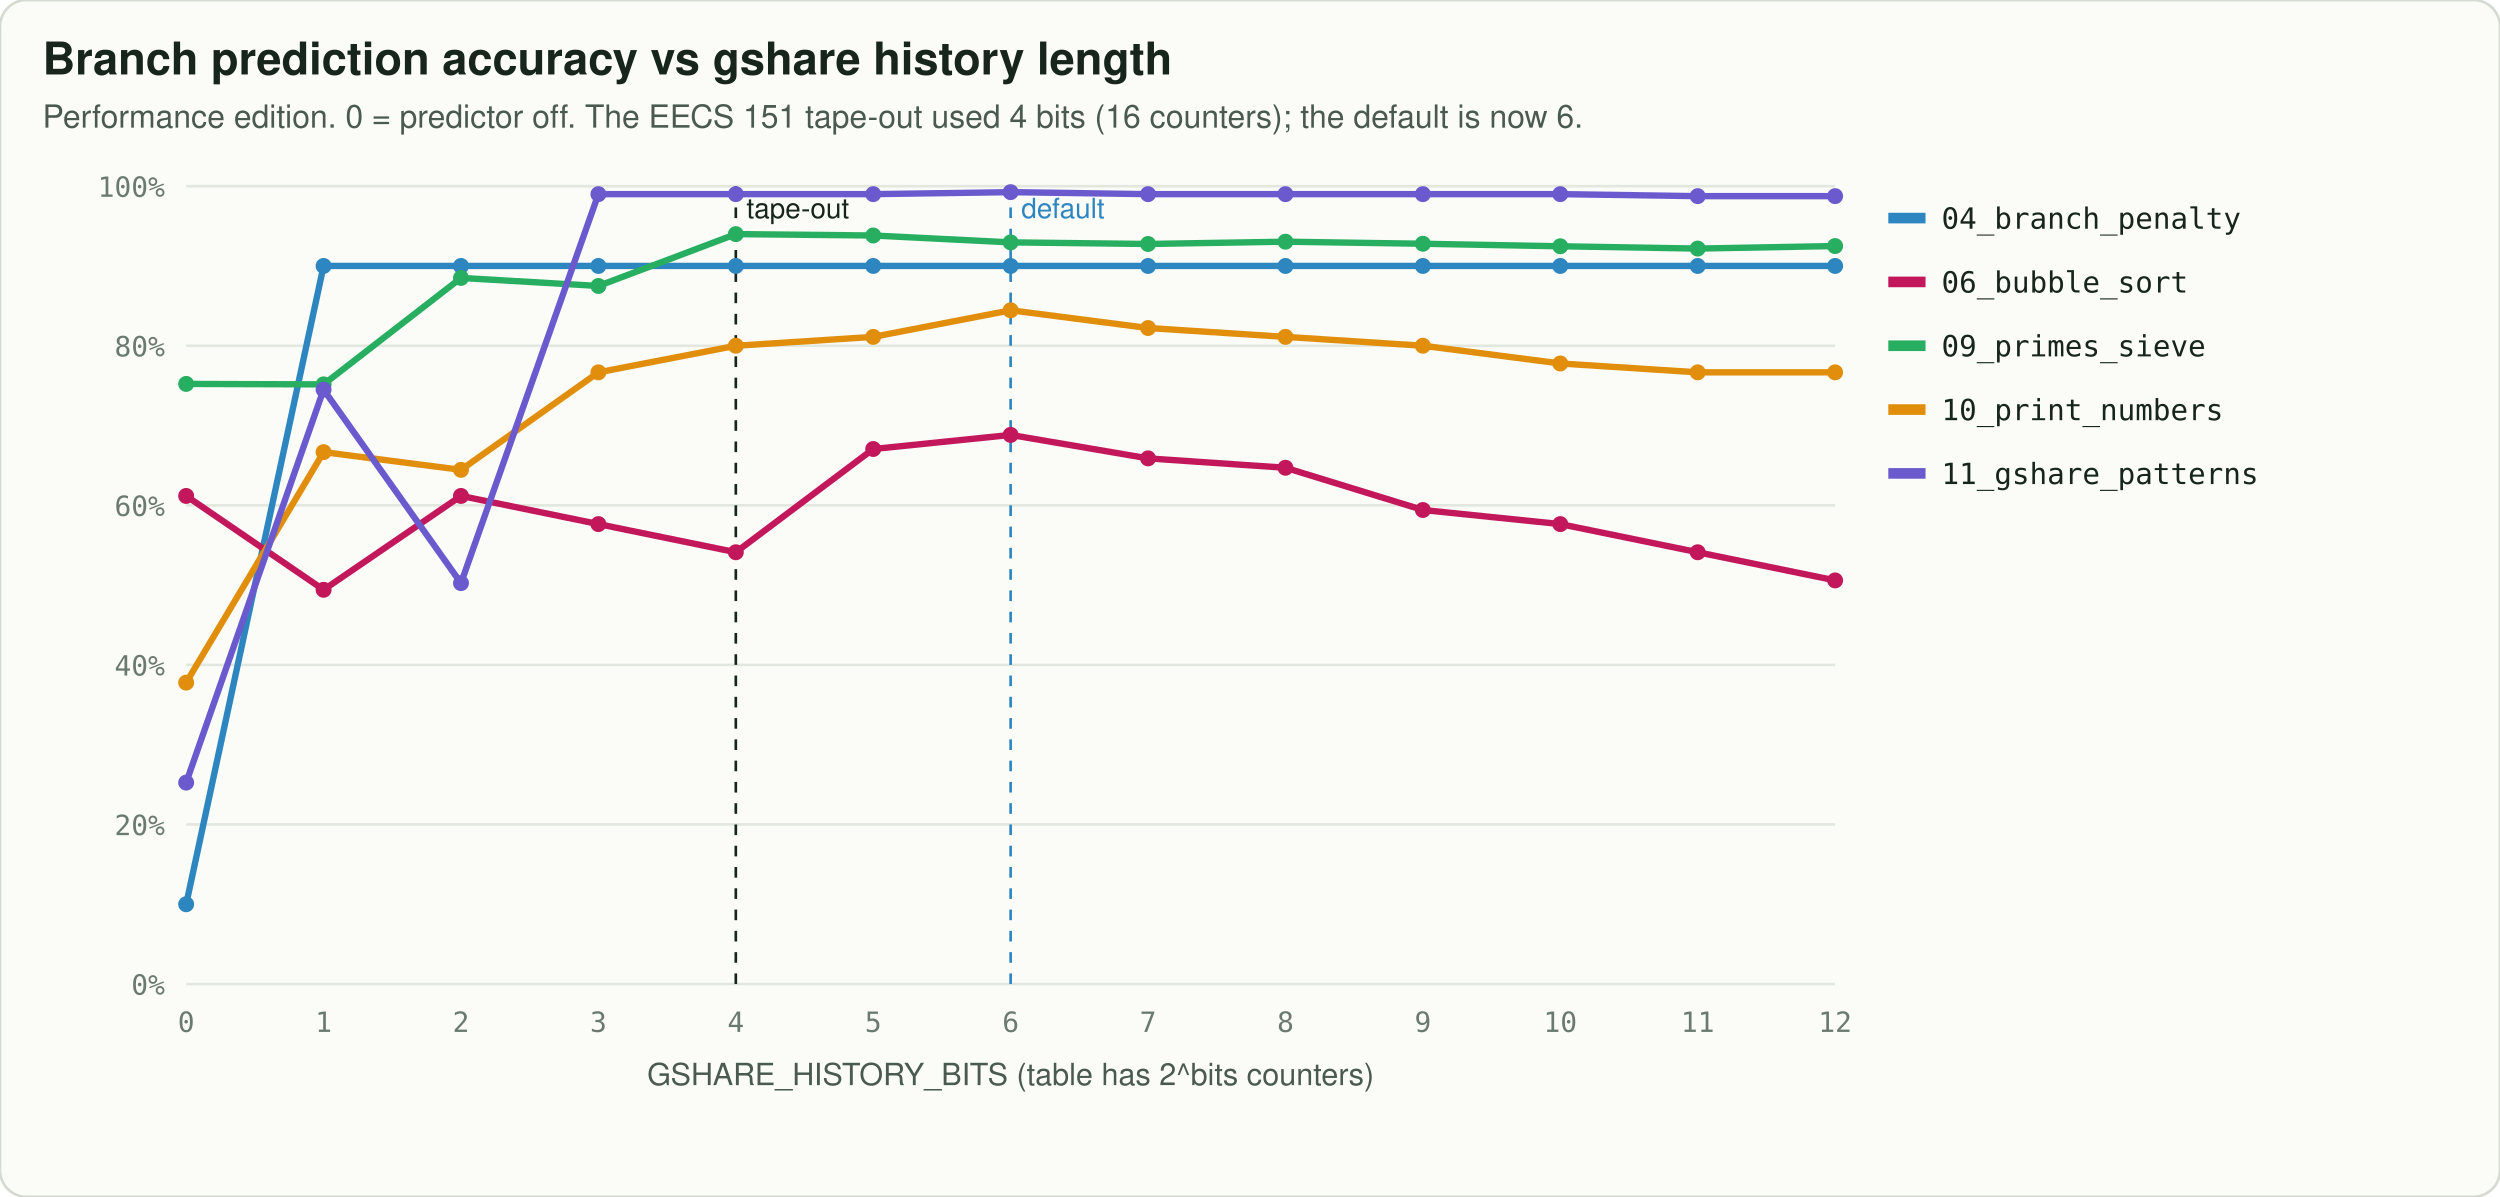
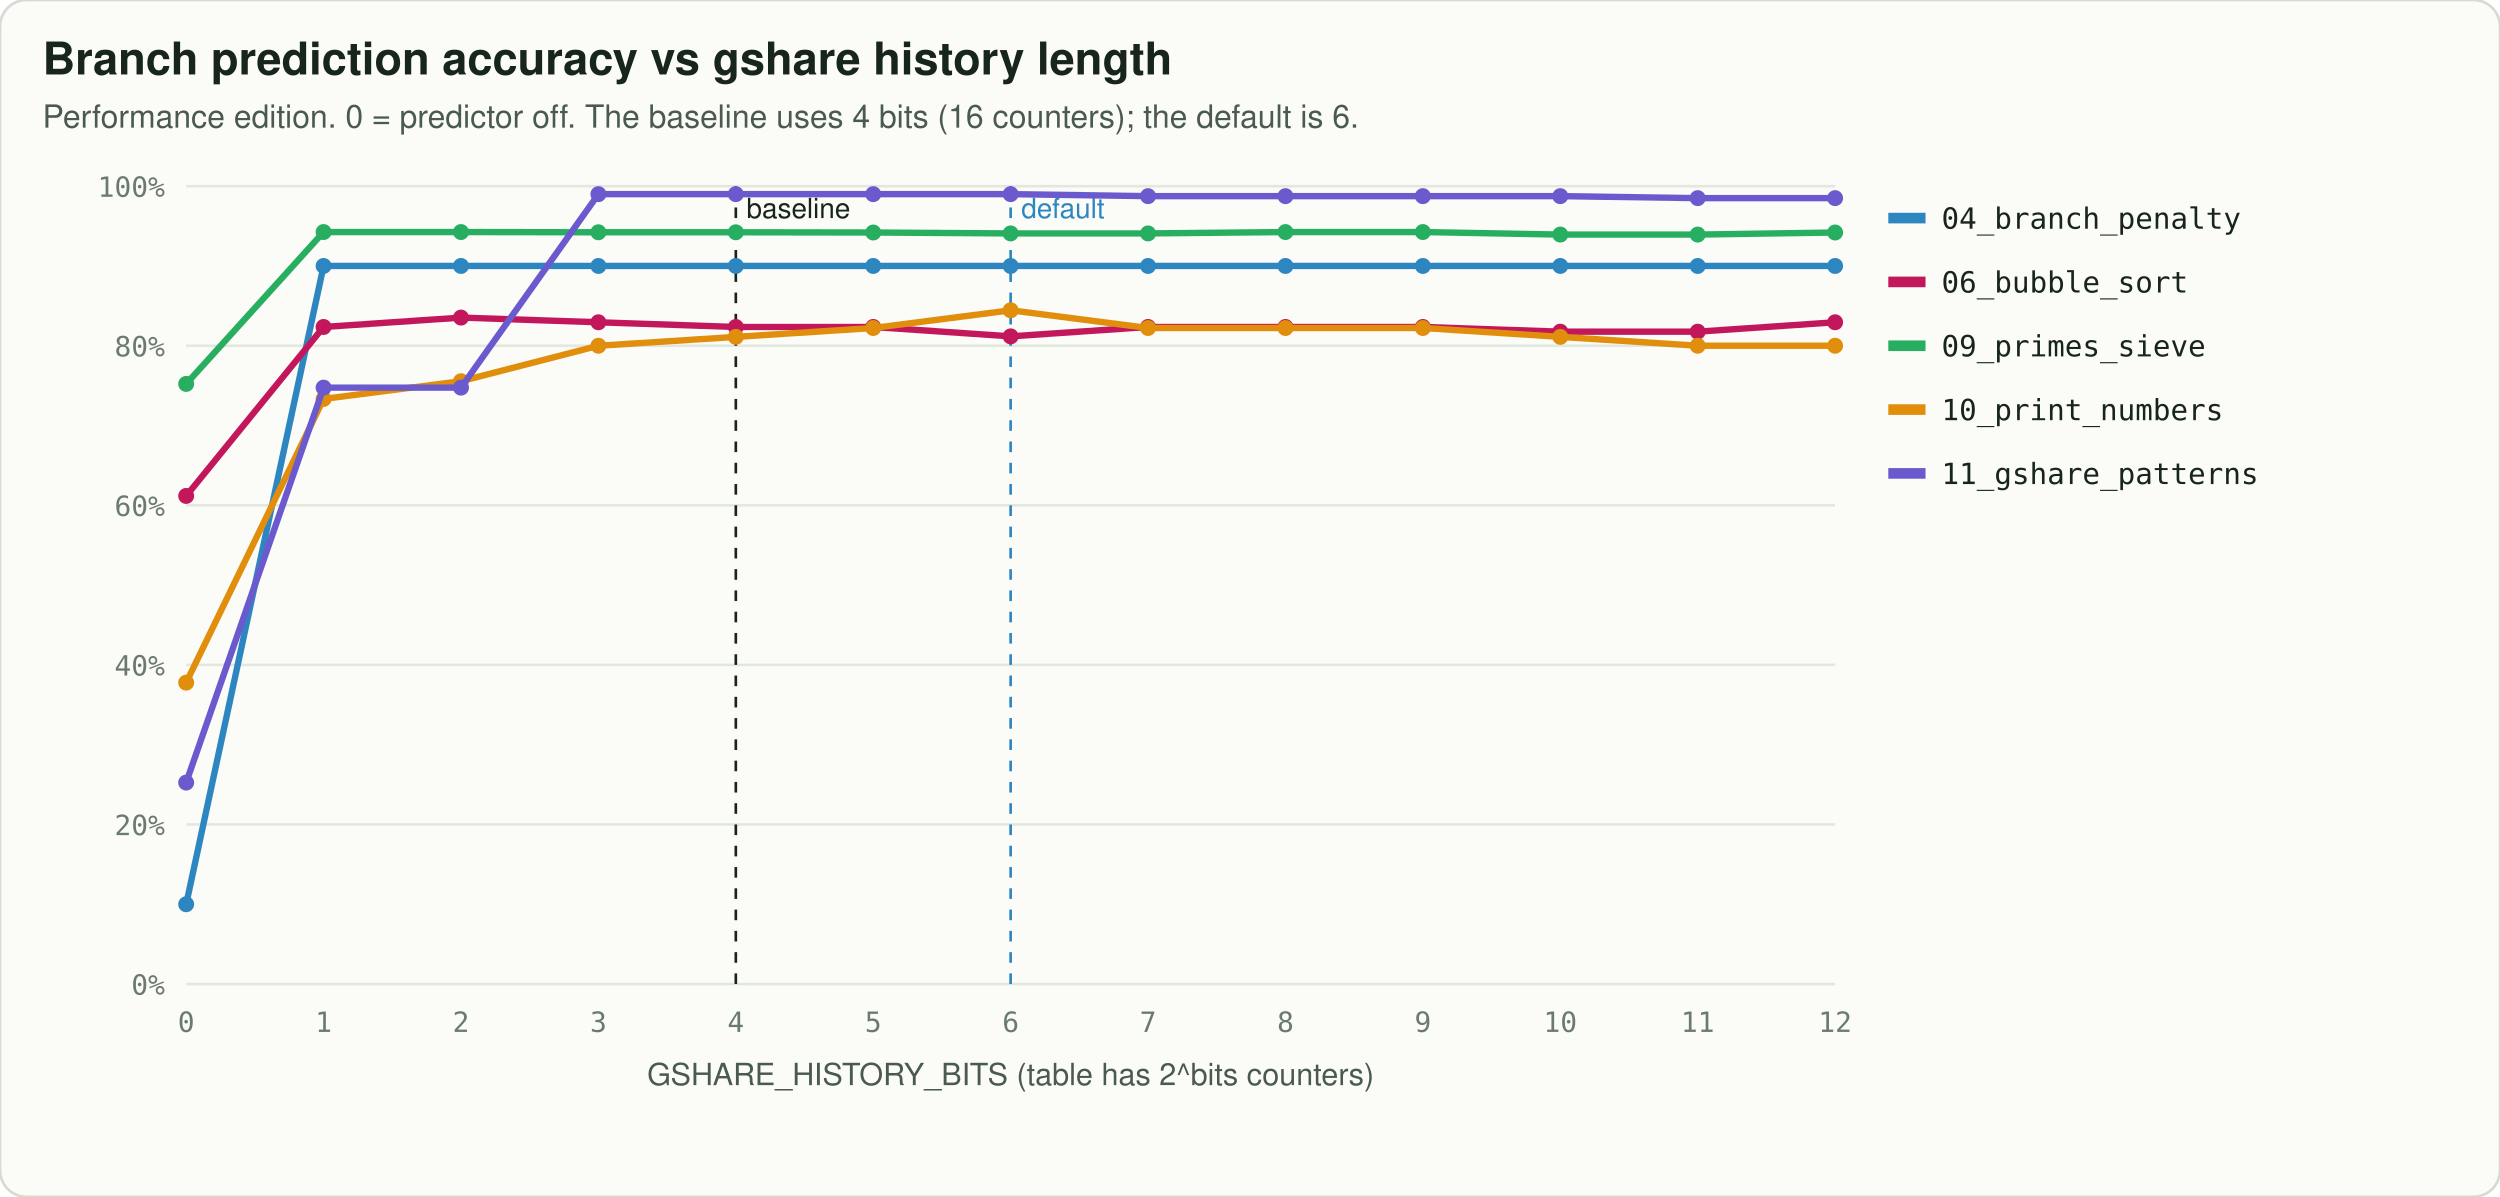
<svg xmlns="http://www.w3.org/2000/svg" viewBox="0 0 940 450" width="940" height="450">
  <rect width="100%" height="100%" rx="10" fill="#FBFCF8" stroke="#D5DBD0" />
  <text x="16" y="28" font-family="'IBM Plex Sans','Segoe UI',Helvetica,Arial,sans-serif" font-size="17" font-weight="600" fill="#17251D">Branch prediction accuracy vs gshare history length</text>
-   <text x="16" y="48" font-family="'IBM Plex Sans','Segoe UI',Helvetica,Arial,sans-serif" font-size="12" fill="#4A5A50">Performance edition. 0 = predictor off. The EECS 151 tape-out used 4 bits (16 counters); the default is now 6.</text>
+   <text x="16" y="48" font-family="'IBM Plex Sans','Segoe UI',Helvetica,Arial,sans-serif" font-size="12" fill="#4A5A50">Performance edition. 0 = predictor off. The baseline uses 4 bits (16 counters); the default is 6.</text>
  <line x1="70" x2="690" y1="370" y2="370" stroke="#E3E8DF" />
  <text x="62" y="374" font-family="'IBM Plex Mono',Consolas,monospace" font-size="10.5" fill="#6B7A70" text-anchor="end">0%</text>
  <line x1="70" x2="690" y1="310" y2="310" stroke="#E3E8DF" />
  <text x="62" y="314" font-family="'IBM Plex Mono',Consolas,monospace" font-size="10.5" fill="#6B7A70" text-anchor="end">20%</text>
  <line x1="70" x2="690" y1="250" y2="250" stroke="#E3E8DF" />
  <text x="62" y="254" font-family="'IBM Plex Mono',Consolas,monospace" font-size="10.5" fill="#6B7A70" text-anchor="end">40%</text>
  <line x1="70" x2="690" y1="190" y2="190" stroke="#E3E8DF" />
  <text x="62" y="194" font-family="'IBM Plex Mono',Consolas,monospace" font-size="10.5" fill="#6B7A70" text-anchor="end">60%</text>
  <line x1="70" x2="690" y1="130" y2="130" stroke="#E3E8DF" />
  <text x="62" y="134" font-family="'IBM Plex Mono',Consolas,monospace" font-size="10.5" fill="#6B7A70" text-anchor="end">80%</text>
  <line x1="70" x2="690" y1="70" y2="70" stroke="#E3E8DF" />
  <text x="62" y="74" font-family="'IBM Plex Mono',Consolas,monospace" font-size="10.5" fill="#6B7A70" text-anchor="end">100%</text>
  <text x="70" y="388" font-family="'IBM Plex Mono',Consolas,monospace" font-size="10.5" fill="#6B7A70" text-anchor="middle">0</text>
  <text x="121.667" y="388" font-family="'IBM Plex Mono',Consolas,monospace" font-size="10.5" fill="#6B7A70" text-anchor="middle">1</text>
  <text x="173.333" y="388" font-family="'IBM Plex Mono',Consolas,monospace" font-size="10.5" fill="#6B7A70" text-anchor="middle">2</text>
  <text x="225" y="388" font-family="'IBM Plex Mono',Consolas,monospace" font-size="10.5" fill="#6B7A70" text-anchor="middle">3</text>
  <text x="276.667" y="388" font-family="'IBM Plex Mono',Consolas,monospace" font-size="10.5" fill="#6B7A70" text-anchor="middle">4</text>
  <text x="328.333" y="388" font-family="'IBM Plex Mono',Consolas,monospace" font-size="10.5" fill="#6B7A70" text-anchor="middle">5</text>
  <text x="380" y="388" font-family="'IBM Plex Mono',Consolas,monospace" font-size="10.5" fill="#6B7A70" text-anchor="middle">6</text>
  <text x="431.667" y="388" font-family="'IBM Plex Mono',Consolas,monospace" font-size="10.5" fill="#6B7A70" text-anchor="middle">7</text>
  <text x="483.333" y="388" font-family="'IBM Plex Mono',Consolas,monospace" font-size="10.5" fill="#6B7A70" text-anchor="middle">8</text>
  <text x="535" y="388" font-family="'IBM Plex Mono',Consolas,monospace" font-size="10.5" fill="#6B7A70" text-anchor="middle">9</text>
  <text x="586.667" y="388" font-family="'IBM Plex Mono',Consolas,monospace" font-size="10.5" fill="#6B7A70" text-anchor="middle">10</text>
  <text x="638.333" y="388" font-family="'IBM Plex Mono',Consolas,monospace" font-size="10.5" fill="#6B7A70" text-anchor="middle">11</text>
  <text x="690" y="388" font-family="'IBM Plex Mono',Consolas,monospace" font-size="10.5" fill="#6B7A70" text-anchor="middle">12</text>
  <text x="380" y="408" font-family="'IBM Plex Sans','Segoe UI',Helvetica,Arial,sans-serif" font-size="11.5" fill="#4A5A50" text-anchor="middle">GSHARE_HISTORY_BITS (table has 2^bits counters)</text>
  <line x1="276.667" x2="276.667" y1="70" y2="370" stroke="#17251D" stroke-dasharray="4 4" />
-   <text x="280.667" y="82" font-family="'IBM Plex Sans','Segoe UI',Helvetica,Arial,sans-serif" font-size="10.5" fill="#17251D">tape-out</text>
+   <text x="280.667" y="82" font-family="'IBM Plex Sans','Segoe UI',Helvetica,Arial,sans-serif" font-size="10.5" fill="#17251D">baseline</text>
  <line x1="380" x2="380" y1="70" y2="370" stroke="#2E86C1" stroke-dasharray="4 4" />
  <text x="384" y="82" font-family="'IBM Plex Sans','Segoe UI',Helvetica,Arial,sans-serif" font-size="10.5" fill="#2E86C1">default</text>
  <polyline fill="none" stroke="#2E86C1" stroke-width="2.4" points="70,340 121.667,100 173.333,100 225,100 276.667,100 328.333,100 380,100 431.667,100 483.333,100 535,100 586.667,100 638.333,100 690,100" />
  <circle cx="70" cy="340" r="3" fill="#2E86C1" />
  <circle cx="121.667" cy="100" r="3" fill="#2E86C1" />
  <circle cx="173.333" cy="100" r="3" fill="#2E86C1" />
  <circle cx="225" cy="100" r="3" fill="#2E86C1" />
  <circle cx="276.667" cy="100" r="3" fill="#2E86C1" />
  <circle cx="328.333" cy="100" r="3" fill="#2E86C1" />
  <circle cx="380" cy="100" r="3" fill="#2E86C1" />
  <circle cx="431.667" cy="100" r="3" fill="#2E86C1" />
  <circle cx="483.333" cy="100" r="3" fill="#2E86C1" />
  <circle cx="535" cy="100" r="3" fill="#2E86C1" />
  <circle cx="586.667" cy="100" r="3" fill="#2E86C1" />
  <circle cx="638.333" cy="100" r="3" fill="#2E86C1" />
  <circle cx="690" cy="100" r="3" fill="#2E86C1" />
  <rect x="710" y="80" width="14" height="4" fill="#2E86C1" />
  <text x="730" y="86" font-family="'IBM Plex Mono',Consolas,monospace" font-size="11" fill="#17251D">04_branch_penalty</text>
-   <polyline fill="none" stroke="#C2185B" stroke-width="2.4" points="70,186.471 121.667,221.765 173.333,186.471 225,197.059 276.667,207.647 328.333,168.824 380,163.529 431.667,172.353 483.333,175.882 535,191.765 586.667,197.059 638.333,207.647 690,218.235" />
+   <polyline fill="none" stroke="#C2185B" stroke-width="2.4" points="70,186.471 121.667,122.941 173.333,119.412 225,121.176 276.667,122.941 328.333,122.941 380,126.471 431.667,122.941 483.333,122.941 535,122.941 586.667,124.706 638.333,124.706 690,121.176" />
  <circle cx="70" cy="186.471" r="3" fill="#C2185B" />
-   <circle cx="121.667" cy="221.765" r="3" fill="#C2185B" />
-   <circle cx="173.333" cy="186.471" r="3" fill="#C2185B" />
-   <circle cx="225" cy="197.059" r="3" fill="#C2185B" />
-   <circle cx="276.667" cy="207.647" r="3" fill="#C2185B" />
-   <circle cx="328.333" cy="168.824" r="3" fill="#C2185B" />
-   <circle cx="380" cy="163.529" r="3" fill="#C2185B" />
-   <circle cx="431.667" cy="172.353" r="3" fill="#C2185B" />
-   <circle cx="483.333" cy="175.882" r="3" fill="#C2185B" />
-   <circle cx="535" cy="191.765" r="3" fill="#C2185B" />
-   <circle cx="586.667" cy="197.059" r="3" fill="#C2185B" />
-   <circle cx="638.333" cy="207.647" r="3" fill="#C2185B" />
-   <circle cx="690" cy="218.235" r="3" fill="#C2185B" />
+   <circle cx="121.667" cy="122.941" r="3" fill="#C2185B" />
+   <circle cx="173.333" cy="119.412" r="3" fill="#C2185B" />
+   <circle cx="225" cy="121.176" r="3" fill="#C2185B" />
+   <circle cx="276.667" cy="122.941" r="3" fill="#C2185B" />
+   <circle cx="328.333" cy="122.941" r="3" fill="#C2185B" />
+   <circle cx="380" cy="126.471" r="3" fill="#C2185B" />
+   <circle cx="431.667" cy="122.941" r="3" fill="#C2185B" />
+   <circle cx="483.333" cy="122.941" r="3" fill="#C2185B" />
+   <circle cx="535" cy="122.941" r="3" fill="#C2185B" />
+   <circle cx="586.667" cy="124.706" r="3" fill="#C2185B" />
+   <circle cx="638.333" cy="124.706" r="3" fill="#C2185B" />
+   <circle cx="690" cy="121.176" r="3" fill="#C2185B" />
  <rect x="710" y="104" width="14" height="4" fill="#C2185B" />
  <text x="730" y="110" font-family="'IBM Plex Mono',Consolas,monospace" font-size="11" fill="#17251D">06_bubble_sort</text>
-   <polyline fill="none" stroke="#27AE60" stroke-width="2.4" points="70,144.353 121.667,144.526 173.333,104.503 225,107.522 276.667,88.028 328.333,88.545 380,91.133 431.667,91.737 483.333,90.874 535,91.65 586.667,92.599 638.333,93.462 690,92.513" />
+   <polyline fill="none" stroke="#27AE60" stroke-width="2.4" points="70,144.353 121.667,87.251 173.333,87.251 225,87.338 276.667,87.338 328.333,87.424 380,87.769 431.667,87.769 483.333,87.251 535,87.251 586.667,88.2 638.333,88.2 690,87.424" />
  <circle cx="70" cy="144.353" r="3" fill="#27AE60" />
-   <circle cx="121.667" cy="144.526" r="3" fill="#27AE60" />
-   <circle cx="173.333" cy="104.503" r="3" fill="#27AE60" />
-   <circle cx="225" cy="107.522" r="3" fill="#27AE60" />
-   <circle cx="276.667" cy="88.028" r="3" fill="#27AE60" />
-   <circle cx="328.333" cy="88.545" r="3" fill="#27AE60" />
-   <circle cx="380" cy="91.133" r="3" fill="#27AE60" />
-   <circle cx="431.667" cy="91.737" r="3" fill="#27AE60" />
-   <circle cx="483.333" cy="90.874" r="3" fill="#27AE60" />
-   <circle cx="535" cy="91.65" r="3" fill="#27AE60" />
-   <circle cx="586.667" cy="92.599" r="3" fill="#27AE60" />
-   <circle cx="638.333" cy="93.462" r="3" fill="#27AE60" />
-   <circle cx="690" cy="92.513" r="3" fill="#27AE60" />
+   <circle cx="121.667" cy="87.251" r="3" fill="#27AE60" />
+   <circle cx="173.333" cy="87.251" r="3" fill="#27AE60" />
+   <circle cx="225" cy="87.338" r="3" fill="#27AE60" />
+   <circle cx="276.667" cy="87.338" r="3" fill="#27AE60" />
+   <circle cx="328.333" cy="87.424" r="3" fill="#27AE60" />
+   <circle cx="380" cy="87.769" r="3" fill="#27AE60" />
+   <circle cx="431.667" cy="87.769" r="3" fill="#27AE60" />
+   <circle cx="483.333" cy="87.251" r="3" fill="#27AE60" />
+   <circle cx="535" cy="87.251" r="3" fill="#27AE60" />
+   <circle cx="586.667" cy="88.2" r="3" fill="#27AE60" />
+   <circle cx="638.333" cy="88.2" r="3" fill="#27AE60" />
+   <circle cx="690" cy="87.424" r="3" fill="#27AE60" />
  <rect x="710" y="128" width="14" height="4" fill="#27AE60" />
  <text x="730" y="134" font-family="'IBM Plex Mono',Consolas,monospace" font-size="11" fill="#17251D">09_primes_sieve</text>
-   <polyline fill="none" stroke="#E08E0B" stroke-width="2.4" points="70,256.667 121.667,170 173.333,176.667 225,140 276.667,130 328.333,126.667 380,116.667 431.667,123.333 483.333,126.667 535,130 586.667,136.667 638.333,140 690,140" />
+   <polyline fill="none" stroke="#E08E0B" stroke-width="2.4" points="70,256.667 121.667,150 173.333,143.333 225,130 276.667,126.667 328.333,123.333 380,116.667 431.667,123.333 483.333,123.333 535,123.333 586.667,126.667 638.333,130 690,130" />
  <circle cx="70" cy="256.667" r="3" fill="#E08E0B" />
-   <circle cx="121.667" cy="170" r="3" fill="#E08E0B" />
-   <circle cx="173.333" cy="176.667" r="3" fill="#E08E0B" />
-   <circle cx="225" cy="140" r="3" fill="#E08E0B" />
-   <circle cx="276.667" cy="130" r="3" fill="#E08E0B" />
-   <circle cx="328.333" cy="126.667" r="3" fill="#E08E0B" />
+   <circle cx="121.667" cy="150" r="3" fill="#E08E0B" />
+   <circle cx="173.333" cy="143.333" r="3" fill="#E08E0B" />
+   <circle cx="225" cy="130" r="3" fill="#E08E0B" />
+   <circle cx="276.667" cy="126.667" r="3" fill="#E08E0B" />
+   <circle cx="328.333" cy="123.333" r="3" fill="#E08E0B" />
  <circle cx="380" cy="116.667" r="3" fill="#E08E0B" />
  <circle cx="431.667" cy="123.333" r="3" fill="#E08E0B" />
-   <circle cx="483.333" cy="126.667" r="3" fill="#E08E0B" />
-   <circle cx="535" cy="130" r="3" fill="#E08E0B" />
-   <circle cx="586.667" cy="136.667" r="3" fill="#E08E0B" />
-   <circle cx="638.333" cy="140" r="3" fill="#E08E0B" />
-   <circle cx="690" cy="140" r="3" fill="#E08E0B" />
+   <circle cx="483.333" cy="123.333" r="3" fill="#E08E0B" />
+   <circle cx="535" cy="123.333" r="3" fill="#E08E0B" />
+   <circle cx="586.667" cy="126.667" r="3" fill="#E08E0B" />
+   <circle cx="638.333" cy="130" r="3" fill="#E08E0B" />
+   <circle cx="690" cy="130" r="3" fill="#E08E0B" />
  <rect x="710" y="152" width="14" height="4" fill="#E08E0B" />
  <text x="730" y="158" font-family="'IBM Plex Mono',Consolas,monospace" font-size="11" fill="#17251D">10_print_numbers</text>
-   <polyline fill="none" stroke="#6A5ACD" stroke-width="2.4" points="70,294.25 121.667,146.5 173.333,219.25 225,73 276.667,73 328.333,73 380,72.25 431.667,73 483.333,73 535,73 586.667,73 638.333,73.75 690,73.75" />
+   <polyline fill="none" stroke="#6A5ACD" stroke-width="2.4" points="70,294.25 121.667,145.75 173.333,145.75 225,73 276.667,73 328.333,73 380,73 431.667,73.75 483.333,73.75 535,73.75 586.667,73.75 638.333,74.5 690,74.5" />
  <circle cx="70" cy="294.25" r="3" fill="#6A5ACD" />
-   <circle cx="121.667" cy="146.5" r="3" fill="#6A5ACD" />
-   <circle cx="173.333" cy="219.25" r="3" fill="#6A5ACD" />
+   <circle cx="121.667" cy="145.75" r="3" fill="#6A5ACD" />
+   <circle cx="173.333" cy="145.75" r="3" fill="#6A5ACD" />
  <circle cx="225" cy="73" r="3" fill="#6A5ACD" />
  <circle cx="276.667" cy="73" r="3" fill="#6A5ACD" />
  <circle cx="328.333" cy="73" r="3" fill="#6A5ACD" />
-   <circle cx="380" cy="72.25" r="3" fill="#6A5ACD" />
-   <circle cx="431.667" cy="73" r="3" fill="#6A5ACD" />
-   <circle cx="483.333" cy="73" r="3" fill="#6A5ACD" />
-   <circle cx="535" cy="73" r="3" fill="#6A5ACD" />
-   <circle cx="586.667" cy="73" r="3" fill="#6A5ACD" />
-   <circle cx="638.333" cy="73.75" r="3" fill="#6A5ACD" />
-   <circle cx="690" cy="73.75" r="3" fill="#6A5ACD" />
+   <circle cx="380" cy="73" r="3" fill="#6A5ACD" />
+   <circle cx="431.667" cy="73.75" r="3" fill="#6A5ACD" />
+   <circle cx="483.333" cy="73.75" r="3" fill="#6A5ACD" />
+   <circle cx="535" cy="73.75" r="3" fill="#6A5ACD" />
+   <circle cx="586.667" cy="73.75" r="3" fill="#6A5ACD" />
+   <circle cx="638.333" cy="74.5" r="3" fill="#6A5ACD" />
+   <circle cx="690" cy="74.5" r="3" fill="#6A5ACD" />
  <rect x="710" y="176" width="14" height="4" fill="#6A5ACD" />
  <text x="730" y="182" font-family="'IBM Plex Mono',Consolas,monospace" font-size="11" fill="#17251D">11_gshare_patterns</text>
</svg>
